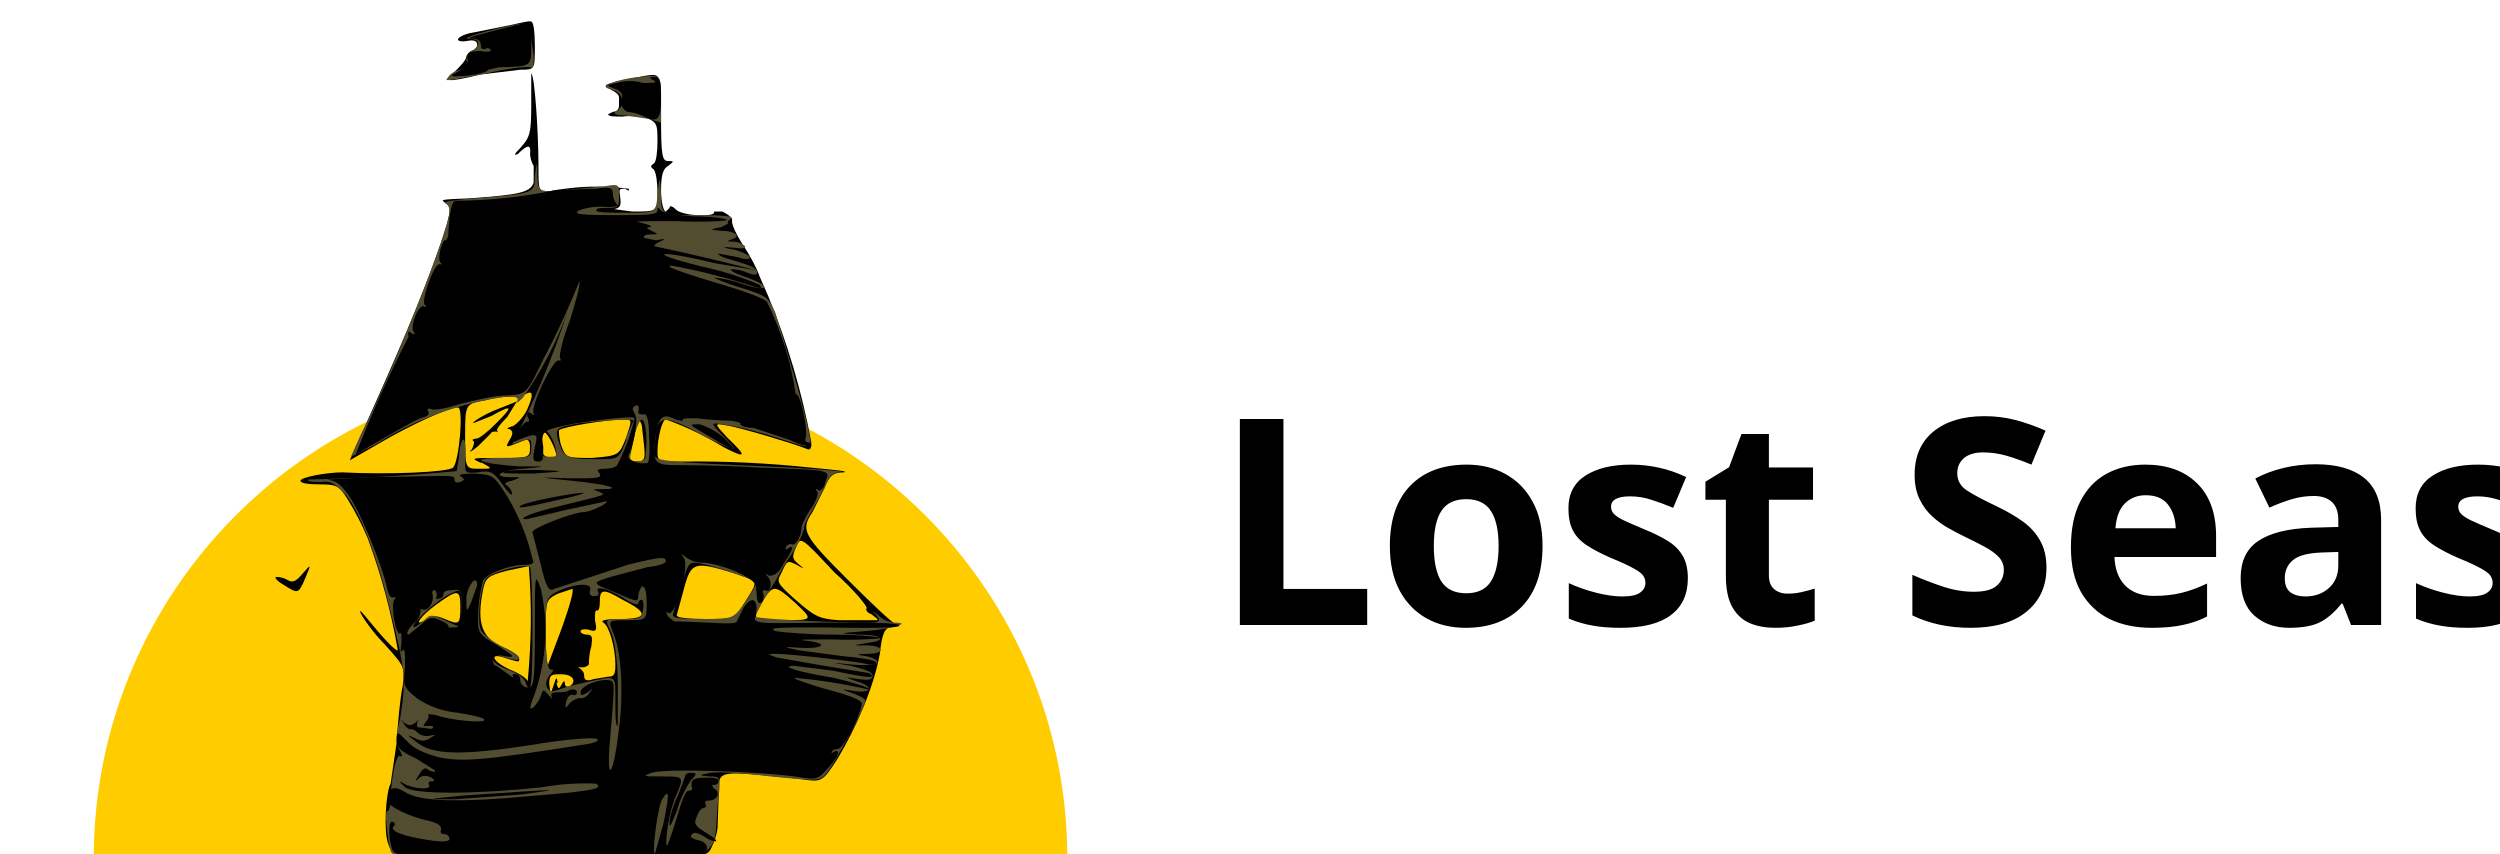
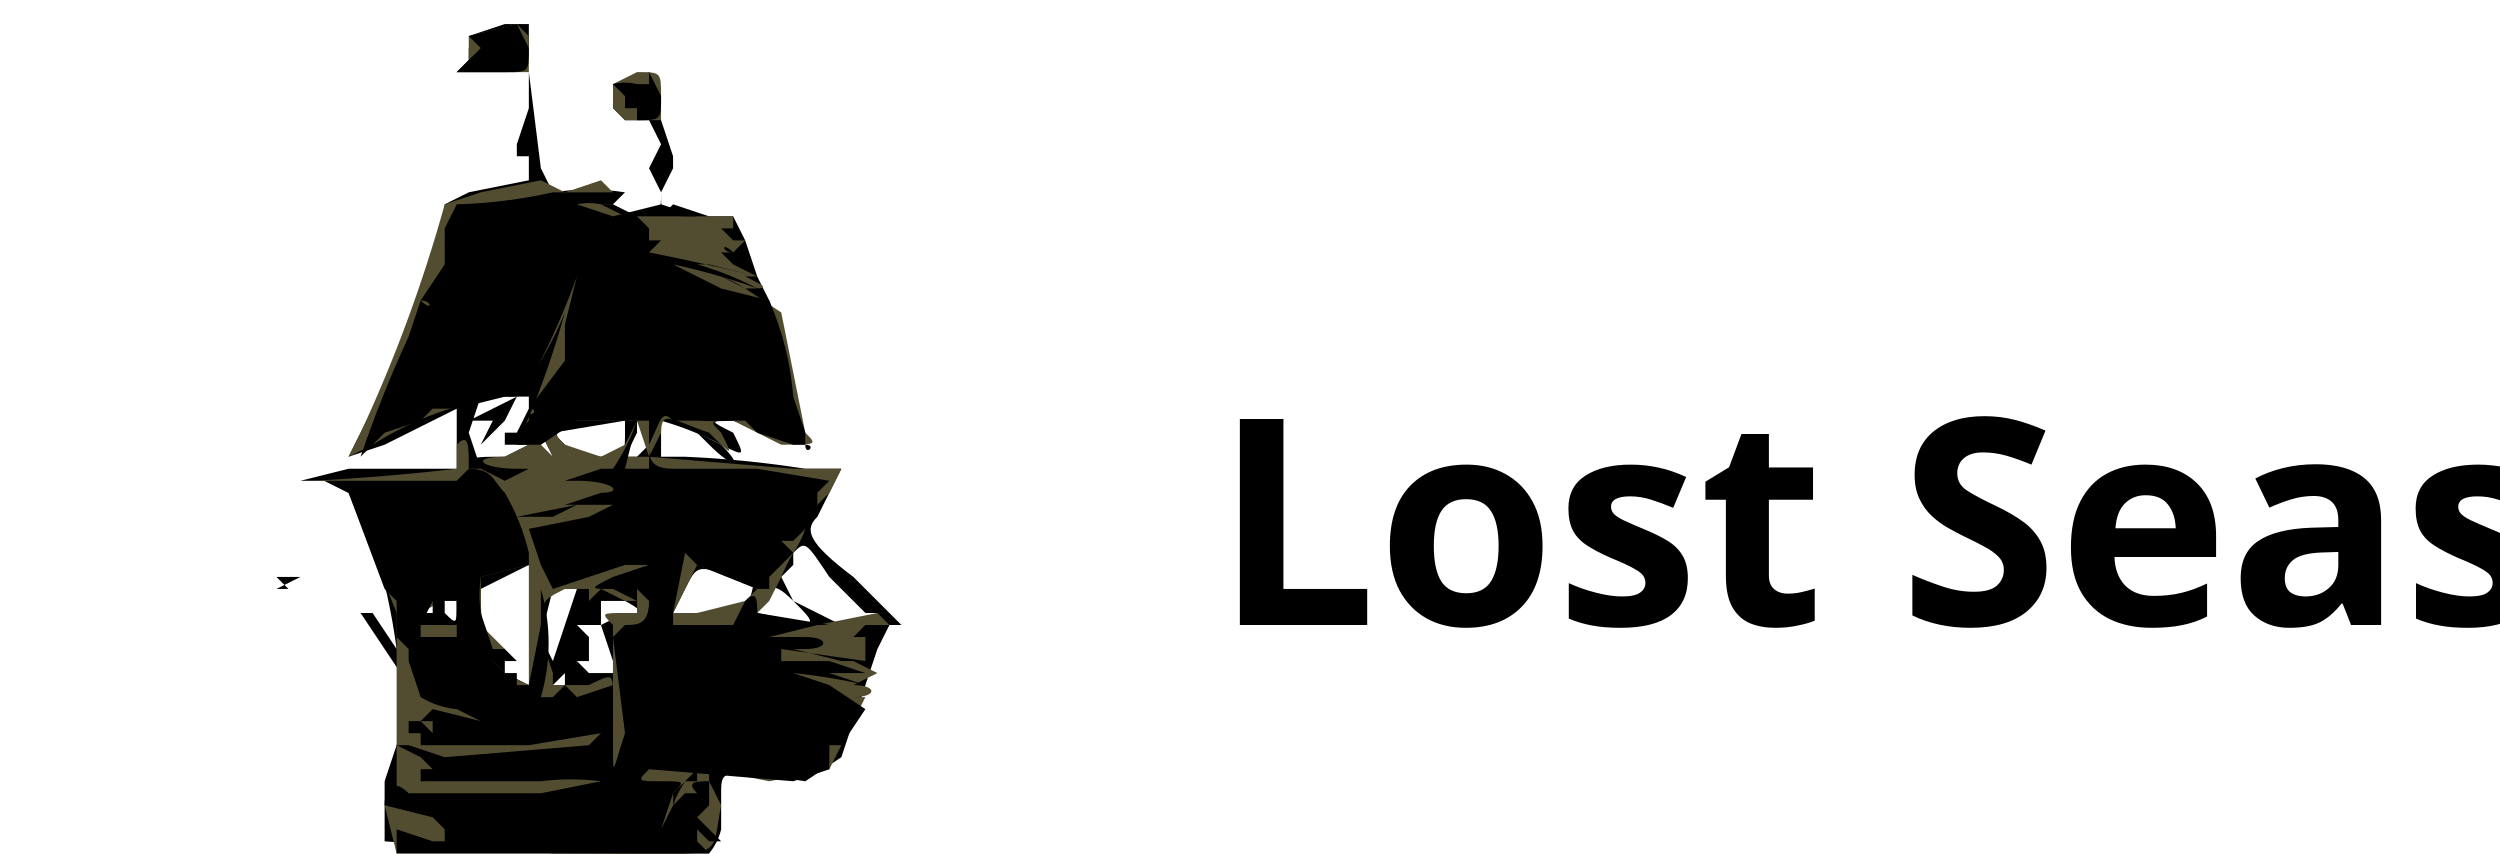
- <svg xmlns="http://www.w3.org/2000/svg" viewBox="0 0 208 71" class="header-panel__logotype" alt="Lost Seas">
-   <ellipse cx="48.3" cy="71.4" fill="#fc0" rx="40.5" ry="40.4" />
-   <path fill="#000" d="M32.3 70.2c-.4-1-.2-4.3.2-5l.5-3.4c.1-1.7.3-3.8.5-4.7.2-1.6.2-1.6-1.5-3.5-1-1-1.8-2.2-2-2.6-.1-.3 0-.2.5.4 1.3 1.6 2.4 2.8 2.6 2.7a53 53 0 00-2.5-9.3 23 23 0 00-1.7-3.3c-.7-1.1-.9-1.2-2.3-1.2-1 0-1.6-.1-1.6-.3 0-.3 2.2-.7 3.5-.7 3.7.2 8.8 0 9.2-.4.5-.5.9-5 .4-5-.8 0-4 1.5-6.4 2.9l-2.6 1.5 2.9-6.5c2.7-6.1 4.3-10.2 5.2-13.2.3-1.2.3-1.4-.1-1.7-.5-.3-.5-.3 2-.4 4.2-.3 5-.5 5.3-1.3v-1.4c-.2-.3-.3-.8-.3-1 .1-.8-.2-.8-1 0-.4.2-.3 0 .2-.5.8-.9.9-1.2.9-3.7V6.1c.3.2.6 5.1.6 7.6 0 2.3 0 2.3 1 2.2a20 20 0 016.5-.2c.1.2 0 .2-.3 0-.5 0-.5 0-.4.7.1.7 0 .9-.5 1l1.5.2c2.1 0 2.1 0 2.1-1.5 0-.9-.1-1.7-.3-2-.3-.2-.3-.3 0-.5.2-.1.3-1 .3-1.8 0-1.4 0-1.6-.9-2-.4-.1-1.4-.2-2-.1-.7 0-1.2 0-1.2-.2l.4-.2c.3 0 .5-.2.5-.5v-.7c0-.2-.2-.4-.6-.6-.7-.4-.7-.4.3-.7l2.5-.5C55 6.1 55 6.1 55 9.8c0 3.2.1 3.6.6 3.6s.5 0 0 .4c-.4.2-.6.7-.6 2 0 1 .2 1.8.4 1.8l.3-.3c0-.2.2-.2.5.1.5.6 3.5.7 3.2.2h.7c.6.3.9.6.8.8 0 .3.3 1 .8 1.8.8 1.2 1.3 2.2 1.5 2.8l.7 1.6a60.9 60.9 0 013.6 12.2c0 .6-.1.7-.5.5-1-.4-5.3-1.7-6.5-1.9-1.1-.2-1.1-.2 0 1 1.7 1.6 1.6 1.8-.3.8a26 26 0 00-4.8-2.3c-.3 0-.7 1.5-.7 2.7 0 .8.1.8 2.2.8a89.3 89.3 0 0110.5.5c2 .2 3.3.3 2.8.4-.9 0-1.2.3-1.6 1.3l-1 2c-1 1.5-.8 1.9 2.9 5.6 2 2 3.8 3.7 4 3.7.3 0 .2.1-.3.2-.6.2-.8.5-1 2.3-.5 2.8-2 6.2-3.5 8.7-1.3 2-1.3 2-3.2 1.7-7-.7-6.7-.8-6.7 1.3l-.1 2.8a5 5 0 01-.5 1.6c-.4.9-.4.9-13.5.9-13 0-13 0-13.4-1.2zm14-13.4c.1.5.2.6.4.2.2-.4.3-.4.3-.1 0 .2.2.3.4.2.6-.4.3-1-.7-1-.8 0-1 0-1 .8.1.9.1.9.4 0 .2-.6.2-.6.3-.1zM44 47.1l-1.9.4c-1.5.4-1.7.6-1.9 1.5-.6 3-.1 4.2 2 5 .6.3 1 .6 1 .8 0 .3 0 .3-1 0-1.6-.6-1.3.2.2.9.8.3 1.5.8 1.5 1a54.6 54.6 0 00.1-9.6zm6.6 9.2c.5 0 .6-.2.6-1 0-1.4-.5-3.2-1-3.5-.3-.2.3-.3 1.4-.3 2.3 0 2.4-.5.2-1.6-1.7-1-1.9-.9-1.9.3 0 .4-.1.6-.2.6-.2-.1-.2.2-.2.8.2.9.1 1-.5.8-.4-.1-.7 0-.7.1 0 .2.3.3.5.3.5 0 .5.2.4 1-.2.6-.2 1.2-.2 1.4 0 .2-.4.4-.8.3h-.1c.3.2.5.4.5.7 0 .4.2.5.8.3zm-3.8-4.2c.6-1.7 1-3.1.8-3.1l-1.2.4c-1 .5-1 .6-1 3.3 0 1.5.1 2.7.2 2.6zm-9.8-.6c1.2.5 1.3.5 1.3-1s-.2-1.5-2-.2c-1.4 1-2 2-.8 1.2.5-.3.8-.3 1.5 0zm36 0l-.5-.4c-.3-.1-.5-.3-.4-.5.1-.1-1-1.5-2.7-3-2.8-3-2.8-3-3.2-2-.3.7-.3.9.2 1.3.6.5.6.5-.1.1-.8-.4-.8-.4-1.3.7-.4.7-.4.8 1.3 2.3 1.5 1.3 1.9 1.5 3.5 1.6a1455.7 1455.7 0 013.2 0zm-11.4-.8c1.6-2.6 1.7-2.2-.5-3-3.3-1-3.6-1-4.2 1.3l-.6 2.2c0 .2 1 .3 2.4.3 2.2 0 2.4 0 2.9-.8zm4.5-.6c-1.8-1.6-1.8-1.5-3 .5-.4 1-.4 1 2 1 2.6 0 2.6 0 1-1.5zM40 38.5c-.9-.4-.8-.4 1.6-.4 2.4 0 2.5 0 2.5-.9 0-.5-.2-.7-.4-.6-1.7.7-1.7.7-1.3 0 .3-.5.3-.7 0-.9-.3 0-.2-.1.1-.2.3 0 .9-.6 1.3-1.3.6-1.3.6-1.8-.1-1.4-.3.2-.7.3-1 .2-.3 0-1.4 0-2.3.3-1.7.3-1.7.3-1.7 3s0 2.7 1.2 2.7c1.1 0 1.1 0 .2-.5zm-.8-1c.2-.4.3-.7.2-.8-.2-.1 0-.2.2-.2.3 0 1-.6 1.7-1.3 1.4-1.4 1.4-1.6-.4-.6l-1.5.6c-.2 0 .5-.5 1.6-1l2-.8-.8 1.3c-.6.6-1 1.1-.8 1.2.1 0 0 .1-.1 0-.2 0-.4 0-.5.2l-1 1c-.6.5-.8.6-.6.3zm14.4-.3l-.2-1.8c-.2-.6-.3-.5-.5.3a47 47 0 01-.4 1.9c-.2.7 0 .8.5.8.6 0 .7-.2.6-1.2zm-7.3.8c0-.6-.8-2.1-1-2-.3.2-.4 1.6 0 1.9.2.2 1 .3 1 0zm5.8-1.6c.5-1.5.5-1.5-.2-1.5-1.3 0-5.1.6-5.4.9 0 .1 0 .7.2 1.3.4 1 .4 1 2.6 1 2.2-.2 2.2-.2 2.8-1.7zM23.5 48.6c-.5-.3-.7-.6-.5-.6.3 0 .7.1 1 .3.4.2.7 0 1.2-.6.7-.8.7-.8.2.4-.6 1.4-.6 1.3-1.9.5zM37.8 6c.4-.4 1-1 1-1.3.1-.3.4-.5.5-.5.2 0 .4-.2.4-.5s-.3-.4-.8-.3c-.5.1-.8 0-.8-.1 0-.2.6-.5 1.3-.6l3-.6c.9-.2 1.7-.4 1.8-.3.2 0 .3 1 .3 2 0 2 0 2-1.2 2l-3.3.4c-2.9.7-3.2.6-2.2-.2z" />
-   <path fill="#524d31" d="M32.5 70.8c-.3-1.2-.5-3.3-.3-3.3s.3-.5.3-1.2c.1-2 .5-3.6.8-3.4.2.1.2 0 0-.4-.4-.6-.4-1.1 0-2.8.5-3 .4-4-.7-8.4-1.2-5-2.6-8.6-3.8-10.1-1-1-1.2-1.2-2.1-1.1-.6 0-1.1 0-1.1-.2a182.6 182.6 0 0012.4-.7l.2-1.3c0-.6.2-1.2.3-1.3.2-.2.3.7.2 2 0 .7 0 .8 1.1.7 1-.2 1.3 0 2 1 .4.6.8 1 .8.8 0-.3-.2-.5-.4-.7-.3-.1-.2-.3.4-.4.8-.3.8-.3-.1-.3-1.7 0-.9-.6 1.1-.7 2-.2 2-.2-.4-.2-3.3-.2-4.4-.7-1.4-.7 2.3 0 2.4 0 2.4-.9 0-.8 0-.8-1.6-.2a74.3 74.3 0 004.6-11 31 31 0 01-3.7 7.1c-.4.4-.6.5-.5.3.2-.3 0-.4-.8-.4a27 27 0 00-11 4l-2 1 .8-1.8c2.7-5.3 7.4-17.2 7.4-18.6 0-.3-.1-.6-.4-.7-.2-.1 1-.3 2.5-.4 5-.4 5-.4 5-1.9.2-1.3.2-1.3.2 0 .1 1.4.1 1.4 2.3 1.2l3.3-.3c1.2-.2 1.2-.2 1.2.8 0 .9 0 1-1 1-.5 0-.9 0-.9.2s1.1.2 2.5.2c2.5 0 2.5 0 2.6-1.6.2-1.5.2-1.5.3.1 0 1.7 0 1.7 3.2 1.7 2 0 3 .1 2.6.3-.3.2-.3.4-.2.4l-.6.3c-1 .2-1 .2 0 .3 1.2 0 1.7.5.9.7-.5.2-.4.2.1.2.4 0 .8.2 1 .4 0 .2-.3.2-1 .1-1-.1-1 0 .2.2.7.2 1.2.5 1.2.6 0 .2-.5.2-1 0l-1.6-.3c-.2 0 .2.3 1 .5 1.7.5 2.2.7 2.2 1.1 0 .2-.3.2-.8 0-.4-.2-1-.3-1.3-.3-.3 0 .1.3 1 .6 2.4.8 2.2 1.4-.2.6a9.7 9.7 0 00-2.2-.5c-.2 0 .7.4 2 .8 2.3.7 2.4.8 3 2.1.7 2.2 2.6 8.6 2.8 10 .3 1.4.3 1.4-2.4.5-1.5-.5-3.4-1-4.3-1.1-1.6-.3-1.6-.3-.3 1 1.2 1.3 1.2 1.3-1.5 0-3.2-1.8-4-1.9-4.2-.5l-.2 1.7c0 .8 0 .8 11.5 1.3 2.7.2 4.6.3 4 .4-.6 0-1 .4-1.3 1.3l-1.1 2c-.3.5-.6 1-.6 1.4a8 8 0 01-1.1 2.2 16 16 0 00-1.2 2l-1 1.6-.8 1.5c0 .1 2.5.3 5.4.4 5 .2 5.2.2 4.8-.4-.5-.6-.5-.6.2 0 .3.3.9.5 1.2.5 1.5 0 0 .5-2.3.7-2.4.2-2.4.2-.7.3 2.1 0 2.5.5.7.7-1.2.2-1.2.2 0 .2 1.5 0 1.6.7.1.7-1 0-1 .1-.1.2.5.1.9.3.9.5s-.8.3-2 .2c-2-.2-2-.2-.2.1 1.2.3 1.8.5 1.8.8 0 .4-.3.4-1.2.3-1.2-.2-1.2-.2-.1.2 1.4.4 1.3 1-.2.8-1.2-.2-1.2-.2-.1.2.5.2 1 .4 1 .6 0 .5-2.5 5.1-3.2 6-.6.7-.6.7-4.7.3-2.3-.3-4.5-.4-5-.3-1 .2-1 .2-.1.3 1 0 1 0 .7 2.5-.4 4.7 1 4.3-14 4.3-12.1 0-13 0-13.2-.6zm25-5.9c.5-.5.5-.6 0-.6-.3 0-.5.1-.5.3l-.6 1.6c-.4.8-.7 1.8-.7 2.3 0 .5.2 0 .6-1a9 9 0 011.2-2.6zm-14.1 1.2c3.5-.5 3.9-.5-5 .1-3 .3-3 .3-.6.3zm8-9.1c0-2.2-.3-3.9-.6-4.5-.5-1-.5-1 1-1 1.4 0 1.6 0 1.7-.8.1-.4 0-.8-.1-.8-.2 0-.3.2-.3.3 0 .2-.6 0-1.3-.5-1.4-.8-2.4-1-2-.4 0 .2 0 .3-.4.3-.3 0-.4-.2-.3-.5.2-.6-1-.6-2.5 0-1.2.6-1.2.6-1.2 3.6 0 2.1.2 3 .4 3 .3 0 .3 0 0 .4-.6.6-.4 1.5.3 1.4l.6-.2.6-.2 1.3-.3c2.8-.6 2.6-.8 2.6 1.6 0 1.1 0 2 .2 2zm-7.1-4.7c0-2.7-.1-5-.2-5.1-.4-.4-3.5.5-3.7 1-.5 1-.7 3.4-.4 4.2.2.4 1 1 1.8 1.4 2 1 1.8 1.5-.4.7-.3-.1-.4 0-.4.3s.5.6 1.2.9c.7.2 1.4.7 1.5 1 .5 1.4.6.2.6-4.4zm-9-.7c.5-.5.6-.5 1.7 0 1.5.7 1.4.8 1.4-1 0-1.7 0-1.7-1.3-1a11 11 0 00-2.1 1.7c-1 1-.7 1.2.3.3zM62 50.1l1-1.6c0-.2-3.2-1.3-4.6-1.6-1.1-.2-1.1-.2-1.7 1.8l-.7 2.4c-.1.3.4.4 2.4.4 2.6 0 2.6 0 3.6-1.4zM52 36.6l.7-1.6c0-.2-2.5 0-4.4.2-2.2.4-2.2.4-1.7 1.9.4 1 .7 1.1 3.1 1.1 1.8 0 1.8 0 2.4-1.6zm1.7 1.4c.2-1.6 0-3.1-.3-3.1s-1 2.3-1 3.2c0 .4 1.3.4 1.3-.1zm-7.4-.2c0-.7-.6-2-1-2-.1 0-.3.5-.3 1.2 0 .9.1 1 .7 1 .3 0 .6 0 .6-.2zM54 9.9l-2-.3c-.7 0-1-.1-.8-.3.9-.4.7-1.6-.2-1.8-.7-.2-.8-.3-.3-.5.3-.2 1.4-.5 2.5-.6C55 6.2 55 6.2 55 8.2v2zM37.3 6.4c.1-.2.5-.5 1-.6.4-.2.7-.5.5-.8 0-.3.1-.6.5-.8.8-.5.6-1-.4-1-.6 0 1.7-.7 4.2-1.2 1-.1 1 0 1 .6l.3 2c0 .8 0 1.1-.3 1-.3-.1-1.9.1-3.6.5-3.7.7-3.5.7-3.2.3z" />
-   <path fill="#000" d="M32.6 70.6c-.3-1-.3-2.5.1-2.2.2 0 .2.3 0 .4-.2.4 1 .8 3 1.1 1.2.2 1.7.1 1.7-.1s-.2-.4-.4-.4c-.3 0-.4-.1-.3-.4 0-.3-.2-.5-1-.7-1.5-.3-3.4-1.2-3.4-1.6 0-1.2.4-1.4 1.4-.8 1.2.8 4.5.9 10.8.3 5-.4 5.7-.6 5.1-1a20 20 0 00-4.5.3c-5.7.6-10.6.6-11.4 0-.6-.6-.6-.6.1-.2 1 .4 2.1.4 1.9 0-.1-.2 0-.3.2-.3.3 0 .3-.1 0-.3-.4-.2-.7-.2-1 0-.4.4-.4.3 0-.3.3-.5.5-.6.8-.3.3.1.5.2.5 0l-1.6-1c-1.3-.6-1.6-.9-1.6-1.5 0-.8 0-.8.9.1.5.6 1.5 1 2.6 1.3 1.9.4 3.6.3 12.4-1.1.6-.1 1-.3.8-.4-.1-.2-2.7 0-5.6.5-5.9.9-8.2.8-9.5-.3-.8-.6-.8-.6-.1-.3.5.3.9.3 1.3 0 .5-.3.5-.3 0-.2-.3.1-.8 0-1-.2-.3-.3-.6-.4-.6-.3-.1 0-.4-.1-.6-.5-.4-.5-.4-.5 0-.1.4.3.6.3 1 0 .3-.3.3-.3.1 0v.4l.9.1c.3.1.5 0 .4-.2h-.6c-.2.1-.2 0 0-.3.3-.3.3-.6.2-.7l.7.1c1 .4 4 .7 4 .4 0-.2-1-.4-2.2-.6a7.1 7.1 0 01-3.4-1.2c-1.1-.9-1.2-1-1-2.6 0-1.1 0-1.6-.2-1.4-.2.3-.2.1-.1-.6 0-.5 0-1-.1-.8-.4.2-.8-2.4-.5-2.8.2-.2.1-.3 0-.2-.3.1-.5-.2-.6-.8-.4-1.8-2-5.8-3-7.4-.8-1.2-1.2-1.5-2-1.6l3.5-.2 6-.1c.8 0 1.2 0 1.1.3 0 .2.2.3.5.2.4-.2.4-.2 0-.5-.2-.1.2-.2 1.2-.2 1.6.1 1.6.2 2.7 1.9a18 18 0 012.1 5.2c.2.4 0 .5-.8.5-1 0-3 .7-3.3 1.3a11 11 0 00-.4 2.4c-.1 2-.1 2 1.6 3 1.5 1 1.5 1 .6.9-.8-.2-1-.1-1 .3 0 .2.1.5.3.5l1 .7.4.3c-.1-.3 0-.4.2-.3.3 0 .4.3.4.6 0 .2.3.5.6.5.5 0 .6-.3.6-4.8 0-4.7 0-4.8.5-3.4a16 16 0 01-.5 8.7c-.4 1-.5 1.4-.2 1.2.3-.2.6-.7.7-1 .2-.6.2-.6.7 0 .2.2.3.3.2.1-.1-.3 0-.4.5-.4.3 0 .8 0 1-.2.4-.1.6 0 .6.2s-.2.3-.4.2c-.2 0-.4.2-.5.6-.1.6-.1.6.4 0 .3-.2.7-.4.8-.3.2 0 .5-.1.7-.4.4-.5.4-.5-.1-.1-.5.3-.6.3-.6 0 0-.7 2.5-1.4 2.7-.8.1.3.1.8-.3 5.4-.2 3.2.4 2 .8-1.6.4-3 .2-6.4-.5-8-.4-1-.4-1 1.2-1s1.6 0 1.6-1.5c0-1-.2-1.4-.4-1.3-.1.1-.3.5-.3.8 0 .5-.1.5-1.9-.3-2-.8-2-.8-.4-1.3l3-.8c.9-.1 1.6-.3 1.6-.5 0-.4-.4-.4-3.2.3l-6.1 2c-.4.3-.7-.2-1.1-2l-.7-2.7c-.2-.3 3.4-1.7 4.3-1.7.5 0 2-.7 1.9-.9l-3.3.7-3.4.8c-.9 0 .6-.6 2.8-1.1 4-1 3.9-.9 3.2-1.2-.6-.2-.5-.2.3-.2 1.8 0 .5-.4-2.5-.7-3-.3-3-.3-.2-.2 2.2 0 2.7 0 2.5-.4-.3-.3-.2-.4.4-.4.5 0 1-.1 1.1-.4a17 17 0 001.4-3.8c0-.2-1.9 0-4.8.4-3 .6-3 .6-2.8 2 0 1 0 1.2-.4 1.2-.5 0-.5-.2-.3-1.2.3-1.2.2-1.2-1.4-.6-.5.3-.5.2 0-.7.3-.5.7-.9.8-.8.1 0 .2-.1 0-.4-.1-.4 0-.5.3-.3.2.2.3.1.2 0-.3-.6 1.7-4.7 2.1-4.4.2 0 .2 0 .1-.2s.2-1.6.8-3.1c.5-1.6.9-3 .8-3.3a64.2 64.2 0 01-3 6.5c-1.4 2.9-1.4 2.9-3 3-1 0-2.7.4-3.9.7-1.2.4-2.3.6-2.5.4-.2 0-.3 0-.2.2.2.2 0 .4-.3.5-.3 0-1.7.8-3.1 1.6l-2.6 1.5A102 102 0 0134 28c-.1-.4 0-.5.2-.3.3.2.4.1.2-.1-.3-.6.5-2.4.9-2.1.2.1.2 0 0-.2-.2-.5.9-3.6 1.3-3.3.2 0 .2 0 0-.2-.2-.4.2-2 .5-1.8 0 0 .2-.2.2-.6.1-1.8.3-2.7.6-2.7a41.5 41.5 0 008.4-.9l3.3-.1c1.3-.2 1.4 0 1.4.5 0 .3.2.7.4.9.1 0-.4.2-1.2.1a5 5 0 00-2 .3c-.6.3 0 .4 3 .4 2.6 0 3.5 0 3.5-.4 0-.3 0-.3.3 0 .1.2 1.2.4 2.8.5 1.5 0 2.7.2 2.7.3 0 .1-2 .2-4.3.1-2.5 0-3.7 0-3 .1.8.2 1.1.3.9.4-.4 0-.3.1.1.3.6.3.6.3 0 .3-.5 0-.7.1-.6.3l1 .2c.8-.2.8-.1.3.1-.4.2-.5.3-.4.4a197.6 197.6 0 018.5 2l-3.5-.6c-5-1.2-5.9-.9-1 .3a25 25 0 014.7 1.5c.2.3.2.3-.3.2a53 53 0 00-7-1.8c-.7 0 .2.4 4.6 1.7 1.6.5 3 1 3.3 1.3a25.3 25.3 0 012.4 7.7c.4-.2 1.1 3.2.8 3.7 0 .2 0 .3.2.3s.3.1.3.3c0 .1-.8 0-1.8-.5l-3-1c-.7 0-1.2-.2-1.1-.4 0 0-.4-.2-1-.2a27 27 0 01-2.6-.2c-.7 0-1.3 0-1.2.1.1.2-.2.1-.6 0-1.1-.6-1.5-.2-1.7 1.8-.2 1.8 0 2 1.8 2 .5 0 3.5 0 6.8.2 6 .2 6 .2 5.6 1.1-.1.6-.4.9-.6.8-.2-.2-.3-.1-.1.1.1.2-.1.8-.5 1.4-.4.5-.7 1.2-.8 1.5 0 .8-.5 1.6-.8 1.5-.1-.1-.4 0-.5.2-.1.2 0 .3.2.1.5-.3.4.1-.4 1.3-.4.8-.8 1-1.2 1-.4-.2-.4-.2-.1.1.4.4.2 1.4-.2 1.1-.2 0-.3 0-.2.3.1.2 0 .6-.1.7-.4.2-.4 0-.5-1.3 0-.7-3-2-4.7-2-.4 0-1-.3-1.2-.5-.4-.3-.4-.3-.1.1.5.7-.7 5-1.3 4.6-.2-.2-.2 0 0 .3.3.3.6.5.7.4l2.6.1c1.6.1 2.4.1 2.4-.1l.6-1.2c.7-1 1.2-.6 1 .6-.3.8-.3.8 5.7.7 3.3 0 6.1 0 6.2.2.2.2-.7.3-6.5.2-3.3 0-4.5 0-3.8.3.5.1 2.7.3 4.8.3 2.2 0 4 .2 4 .3 0 0-1.8.2-4 .1-2.1 0-3.2 0-2.3.1 2 .2 1.6.7-.4.6-1.5-.1-1.5-.1-.2.2l3.8.5c1.3.1 2.5.3 2.7.5 0 .2-.3.3-1 .1-1.7-.3-6.3-.8-7.3-.8-.8 0-.8 0 0 .3l4 .7 3.7.6c.8.5-.2.4-3-.2l-3.2-.4c-1.3 0 .2.5 3.3 1 1.6.4 3 .8 3 1a45.1 45.1 0 00-6.2-1c-.4 0 .7.4 2.4.9 2.3.6 3.2 1 3.1 1.3-.2 1.2-1.6 3.8-2 3.7l-.4.1c-.2.3-.1.3 0 .2.7-.4.5.3-.4 1.3s-.9 1-2.8.7c-2.9-.4-10.7-.7-11.9-.3-.8.3-.7.3.9.3 1.8 0 1.8 0 1.2 1.5-.4.8-.7 2.2-.8 3.1-.2 1.9 0 1.5 1-1.8.3-1 .6-1.7.8-1.6l.3-.1c-.2-.8 0-1 1.1-1 .6 0 1.1 0 1.1.3 0 .1-.1.3-.4.3-.2 0-.2 0 0 .3.6.3.3 1-.4 1-.3 0-.4.1-.3.3.1.2 0 .3-.1.3-.2 0-.5.3-.6.7-.3.6-.2.8.6 1.3.5.3 1 .6 1 .8 0 0-.5 0-1-.4-.5-.3-.9-.4-1-.2-.3.2 0 .4.5.5.5.1.8.4.7.8 0 .5-1.1.5-13 .6-12.9 0-12.9 0-13.2-.7zm22.6-2.1c.5-2.4.5-3-.1-2-.4.6-.9 4.8-.6 4.5zM35 52c.7-.7 1-.7 1.6-.4.5.2.8.4.7.6h.5c.5 0 .6-.4.6-1.6 0-1.5 0-1.6-.8-1.5-.4 0-.7.1-.7.3 0 .2-.1.4-.4.4-.2.1-.3 0-.2-.1.1-.2 0-.5-.1-.6-.2 0-.3.1-.2.4.1.7-.4 1.4-.9 1.2-.2-.1-.2 0-.1 0 0 .3-.1.7-.4 1-.6.5-.9 1.1-.6 1.1zm4.7-3.3c0-1-.8 0-.9 1 0 1.3 0 1.3.4.4zM54 36.3c0-1.4-.2-2-.5-1.8l-.4-.1c.1-.6 0-.8-.3-.6-.2.1-.2.3 0 .6.3.4.1 1.9-.5 3.5-.2.4 1 .8 1.6.6.1-.1.2-1 .1-2.2zm-10.7 5.8c.2-.3 4.4-1.1 5.2-1.1.3 0-.6.3-2.1.6-3 .7-3.4.7-3.1.5zm-1.4-2.8c.1-.2 1.4-.2 2.8-.2 2.5.1 2.5.1-.3.3-1.5 0-2.7 0-2.5-.1zm17.1-3c-1.7-1-1.8-1-.8-1 .7.2 1.6.7 2.1 1.2 1.2 1.2 1 1.2-1.3-.2zM53.4 9.6l-.6-.2-.6-.1c-.4-.2-.6-.6-.5-1 .2-.4 0-.7-.5-.9-.8-.3-.8-.3.1-.5a4 4 0 012.2 0c.9 0 1.2 0 .9-.2-.4-.2-.4-.3 0-.3.5 0 .6.3.6 1.8 0 1.8-.3 2.1-1.6 1.4zM38.2 5.9c.5-.3.8-.7.7-1-.2-.5.5-.8 1.4-.6.4 0 .6 0 .5-.2a.4.4 0 00-.5 0c-.2 0-.3-.1-.3-.4 0-.3-.3-.5-.7-.5-.7 0 0-.2 4-1.2.9-.2.9-.2.9 1.6 0 2 .1 1.9-2.7 2l-.9.2c0 .2-.9.4-1.7.5-1.6.1-1.6.1-.7-.4z" />
-   <text x="101" y="52" class="header-panel__logotype__text" font-family="Montaga" font-size="24" font-weight="700">
-     <tspan>Lost Seas</tspan>
-   </text>
+ <svg xmlns="http://www.w3.org/2000/svg" class="header-panel__logotype" viewBox="0 0 208 71">
+   <defs />
+   <g class="logo-weather" id="weather-sunset" fill-opacity="0">
+     <ellipse cx="48.3" cy="71.4" fill="#fc0" rx="40.5" ry="40.4" />
+   </g>
+   <g class="logo-weather" id="weather-cloudy" fill-opacity="0" transform="translate(14 30) scale(1.14394)">
+     <path fill="#f0f5f7" d="M9-4a12 12 0 0124-4 9 9 0 010 17H9A7 7 0 019-4zm0 0" />
+     <path fill="#dde9ed" d="M41 1c0 3-2 6-5 7a8 8 0 00-7-12 12 12 0 00-18-6 12 12 0 0122 2c4 0 8 4 8 9zm0 0" />
+     <path fill="#c4e1e8" d="M64 11a14 14 0 00-27-4 10 10 0 001 19h26a8 8 0 000-15zm0 0" />
+     <path fill="#a4d5dd" d="M71 19c0 4-3 7-7 7h-1l1-3c0-4-3-8-7-8A14 14 0 0040 3a14 14 0 0124 8c4 1 7 4 7 8zm0 0" />
+     <path fill="#f6cb43" d="M60 4a17 17 0 11-33 0 17 17 0 0133 0zm0 0" />
+     <path fill="#fab03c" d="M43 20a16 16 0 01-3-32A16 16 0 0059 7c-1 7-8 13-16 13zm0 0" />
+     <path fill="#f8e98e" d="M69 5h-4a1 1 0 010-2h4a1 1 0 110 2zM62-6a1 1 0 010-2l3-2a1 1 0 111 2l-3 2zm-8-8v-1l-1-1 2-3a1 1 0 112 1l-2 3zm-11-3l-1-1v-4a1 1 0 112 0v4zm-11 3l-1-1-1-3a1 1 0 011-1l2 3a1 1 0 01-1 2zm0 0" />
+     <path fill="#c4e1e8" d="M36 11a14 14 0 00-26-4 10 10 0 000 19h26a8 8 0 000-15zm0 0" />
+     <path fill="#a4d5dd" d="M43 19c0 4-3 7-7 7h-1l1-3c0-4-3-8-7-8A14 14 0 0013 3a14 14 0 0123 8c4 1 7 4 7 8zm0 0" />
+     <path fill="#f0f5f7" d="M58 24a14 14 0 00-26-4 10 10 0 000 19h26a8 8 0 000-15zm0 0" />
+     <path fill="#dde9ed" d="M65 32c0 4-3 7-7 7h-1l1-3c0-4-3-8-7-8a14 14 0 00-16-12 14 14 0 0123 8c4 0 7 4 7 8zm0 0" />
+     <path fill="#f0f5f7" d="M55 24l-1-1-1-2a1 1 0 112-1l1 2a1 1 0 01-1 2zm-3-5l-1-1a9 9 0 00-7-2 2 2 0 110-3c4 0 7 2 9 4a1 1 0 01-1 2zm-41 9a10 10 0 0119-2 7 7 0 010 13H12a6 6 0 01-1-11zm0 0" />
+     <path fill="#dde9ed" d="M37 32c0 4-3 7-7 7a7 7 0 00-4-11 10 10 0 00-11-7 10 10 0 0115 5c4 0 7 3 7 6zm0 0" />
+   </g>
+   <g class="logo-weather" id="weather-rainy" fill-opacity="0" transform="matrix(0.1594241,0,0,0.1594241,17.96842,0.3724373)">
+     <path style="fill:#a0ecff" d="M 8,375 A 8,8 0 0 1 2,362 L 136,228 a 8,8 0 0 1 11,10 L 13,373 Z m 0,0 m 16,-50 a 8,8 0 0 1 -5,-13 l 17,-17 a 8,8 0 0 1 11,11 l -18,17 z m 0,0 m 34,77 a 8,8 0 0 1 -6,-13 l 17,-17 a 8,8 0 0 1 11,11 l -17,17 z m 0,0 m 294,-27 a 8,8 0 0 1 -5,-13 L 481,228 a 8,8 0 0 1 11,10 L 357,373 Z m 0,0" />
+     <path style="fill:#a0ecff" d="m 308,359 a 8,8 0 0 1 -6,-13 l 60,-60 a 8,8 0 0 1 11,11 l -60,59 c -1,2 -3,3 -5,3 z m 0,0 m -45,44 a 8,8 0 0 1 -5,-13 l 19,-19 a 8,8 0 1 1 11,11 l -19,19 z m 0,0 m 21,-95 a 8,8 0 0 1 -5,-13 l 59,-59 a 8,8 0 0 1 10,11 l -58,59 z m 0,0" />
+     <path style="fill:#6d6d6d" d="m 445,124 a 131,131 0 0 0 -254,-38 89,89 0 0 0 1,177 h 250 a 70,70 0 0 0 3,-139 z m 0,0" />
+     <path style="fill:#565656" d="m 512,193 c 0,39 -31,70 -70,70 h -5 A 70,70 0 0 0 378,161 131,131 0 0 0 219,41 131,131 0 0 1 445,124 c 37,1 67,32 67,69 z m 0,0" />
+     <path style="fill:#6d6d6d" d="m 410,116 c -3,0 -6,-2 -7,-6 l -5,-15 a 8,8 0 1 1 14,-6 l 5,18 a 8,8 0 0 1 -7,9 z m 0,0 M 385,71 c -2,0 -4,-1 -5,-3 a 91,91 0 0 0 -66,-28 8,8 0 0 1 0,-15 c 29,0 56,12 77,33 a 8,8 0 0 1 -6,13 z m 0,0" />
+     <path style="fill:#a09d9c" d="m 84,163 a 94,94 0 0 1 182,-27 63.502,63.502 0 0 1 -1,127 H 86 A 50.01,50.01 0 0 1 84,163 Z m 0,0" />
+     <path style="fill:#82807f" d="m 328,200 c 0,34 -27,62 -62,63 A 63,63 0 0 0 220,157 94,94 0 0 0 118,97 93,93 0 0 1 266,136 c 34,1 62,29 62,64 z m 0,0" />
+     <path style="fill:#a0ecff" d="m 328,403 a 8,8 0 0 1 0,-15 8,8 0 0 1 0,15 z m 0,0 m 91,-51 a 8,8 0 0 1 0,-16 8,8 0 0 1 0,16 z m 0,0 M 39,421 a 8,8 0 0 1 0,-15 8,8 0 1 1 0,15 z m 0,0" />
+   </g>
+   <g class="logo-weather" id="weather-sunny" fill-opacity="0" transform="matrix(0.52,0,0,0.52,30,0)">
+     <circle style="fill:#fedb41" cx="64" cy="64" r="39.2" id="circle846" />
+     <path d="M 95,66 A 2,2 0 0 1 93,64 30,30 0 0 0 64,35 2,2 0 0 1 64,31 33,33 0 0 1 97,64 2,2 0 0 1 95,66 Z M 64,17 a 47,47 0 0 1 9,1 V 16 C 73,8 64,2 64,2 64,2 55,8 55,16 l 1,2 a 47,47 0 0 1 8,-1 z m 0,94 a 47,47 0 0 0 9,-1 v 2 c 0,8 -9,14 -9,14 0,0 -9,-6 -9,-14 l 1,-2 a 47,47 0 0 0 8,1 z M 97,31 a 47,47 0 0 1 6,6 l 1,-1 c 6,-5 4,-16 4,-16 0,0 -11,-2 -16,4 l -1,1 a 47,47 0 0 1 6,6 z M 31,97 a 47,47 0 0 0 6,6 l -1,1 c -5,6 -16,4 -16,4 0,0 -2,-11 4,-16 l 1,-1 a 47,47 0 0 0 6,6 z m 80,-33 a 47,47 0 0 1 -1,9 h 2 c 8,0 14,-9 14,-9 0,0 -6,-9 -14,-9 l -2,1 a 47,47 0 0 1 1,8 z m -94,0 a 47,47 0 0 0 1,9 H 16 C 8,73 2,64 2,64 2,64 8,55 16,55 l 2,1 a 47,47 0 0 0 -1,8 z m 80,33 a 47,47 0 0 1 -6,6 l 1,1 c 5,6 16,4 16,4 0,0 2,-11 -4,-16 l -1,-1 a 47,47 0 0 1 -6,6 z M 31,31 a 47,47 0 0 0 -6,6 l -1,-1 c -6,-5 -4,-16 -4,-16 0,0 11,-2 16,4 l 1,1 a 47,47 0 0 0 -6,6 z" fill="#fea832" />
+   </g>
+   <g class="logo-weather" id="weather-night" fill-opacity="0" transform="matrix(0.1176608,0,0,0.1176608,32.7635,10.70916)">
+     <path fill="#ffdc52" fill-rule="evenodd" d="M427 50c92 92 96 240 9 335-76 55-173 80-172 82A244 244 0 0137 334c-9-18-5-21 10-10A221 221 0 00356 15c-11-15-8-19 10-10 22 11 43 26 61 45z" clip-rule="evenodd" />
+     <path fill="#eff6ff" fill-rule="evenodd" d="M194 148a54 54 0 00-54 62 31 31 0 007 62h101a46 46 0 10-5-93c-9-19-28-31-49-31zM364 353c21 0 39 13 46 31a40 40 0 0126 1c13 6 22 17 24 31a48 48 0 010 96H312a49 49 0 01-29-88l-1-10a37 37 0 0139-37c9-14 25-24 43-24z" clip-rule="evenodd" />
+     <path fill="#ffd21e" fill-rule="evenodd" d="M282 13l15 30 30 15c4 2 4 4 0 6l-30 15-15 31c-2 4-4 4-6 0l-15-31-31-15c-4-2-4-4 0-6l31-15 15-30c2-4 4-4 6 0zM58 74l16 30 30 15c4 3 4 4 0 6l-30 16-16 30c-2 4-3 4-5 0l-16-30-30-16c-4-2-4-3 0-6l30-15 16-30c2-4 3-4 5 0z" clip-rule="evenodd" />
+     <path fill="#ffc831" fill-rule="evenodd" d="M436 385A244 244 0 00366 5c-18-9-21-5-10 10 11 14 34 29 44 45 70 108 81 199 2 310l8 14a40 40 0 0126 1z" clip-rule="evenodd" />
+     <path fill="#d9eeff" fill-rule="evenodd" d="M508 464c0-26-21-48-48-48a40 40 0 00-50-32 50 50 0 00-46-31c-16 0-29 7-39 18 42 12 73 47 73 89 0 19-6 37-17 52h79c27 0 48-21 48-48zM248 272a46 46 0 10-5-93 54 54 0 00-66-29 79 79 0 0114 121z" clip-rule="evenodd" />
+   </g>
+   <g>
+     <path d="M32 70v-5l1-3 1-5-2-3-2-3h1l2 3a53 53 0 00-2-9 23 23 0 00-2-4l-2-1h-2l4-1h9v-5l-6 3-3 1 3-6 5-13v-2l2-1 5-1v-1-1h-1v-1l1-3V6l1 8 1 2a20 20 0 016 0l-1 1 2 1c2 0 2 0 2-2l-1-2 1-2-1-2h-2l-1-1h1V8l-1-1c-1 0-1 0 0 0l3-1 1 4 1 3v1l-1 2v2l1-1 3 1h2l1 2 1 3 1 2a61 61 0 013 12c1 0 0 1 0 0l-6-2c-2 0-2 0 0 1 1 2 1 2-1 1a26 26 0 00-5-2v3h2a89 89 0 0110 1h3l-1 2-1 2c-1 1-1 2 3 5l4 4h-1l-1 2-3 9-3 2c-7-1-7-1-7 1v3a5 5 0 01-1 2H46l-14-1zm14-13h1v-1l-1 1c0 1 0 1 0 0s0-1 0 0zm-2-10l-2 1-2 1c0 3 0 4 2 5l1 1h-1v1l2 1a55 55 0 000-10zm7 9v-1l-1-3 2-1c2 1 2 0 0-1h-2v2h-1-1l1 1v2h-1l1 1c0 1 0 1 0 0zm-4-4l1-3h-2l-1 4 1 2zm-10-1c1 1 1 1 1-1s0-1-2 0l-1 1h2zm36 0h-1l-3-3c-2-3-2-3-3-2v1c1 0 1 0 0 0l-1 1 1 2 4 2a1456 1456 0 013 0zm-11 0c1-3 1-3-1-3-3-1-3-1-4 1l-1 2h6zm4-1c-2-2-2-1-3 1l2 1c3 0 3 0 1-2zM40 39c-1-1-1-1 2-1l2-1h-2v-1h1l1-2v-1h-4l-1 3 1 3c1 0 1 0 0 0zm-1-1v-1h1l1-2c2-1 2-1 0 0h-2l2-1 2-1-1 2-1 1c1 0 0 0 0 0l-1 1h-1zm15-1l-1-2v1a47 47 0 01-1 2h1l1-1zm-8 1l-1-2v2h1zm6-2v-1l-6 1 1 1 2 1c3 0 3 0 3-2zM24 49l-1-1h2c1-1 1-1 0 0l-2 1zM38 6l1-1V4h1l-1-1h-1 1l3-1h2v2l-1 2h-5z" />
+     <path fill="#524d31" d="M33 71l-1-4 1-1v-3-1-2-9l-4-10-2-1h-1a183 183 0 0012-1v-1-1c1-1 1 0 1 2h1l2 1 1 1-1-1h0l2-1h-1c-3 0-4-1-1-1l2-1h-1a74 74 0 004-11 31 31 0 01-4 7s0 1 0 0h-1a27 27 0 00-11 4l-2 1 1-2a122 122 0 007-19l3-1 5-1c0-2 0-2 0 0l2 1 3-1 1 1v1h-1l2 1c3 0 3 0 3-2 0-1 0-1 0 0 0 2 0 2 3 2h3v1h-1c-1 0-1 0 0 0l1 1c-1 0-1 0 0 0h1l-1 1c-1-1-1 0 0 0h0-1l1 1 2 1h-1l-1-1 1 1c2 1 2 1 0 1a10 10 0 00-2-1l2 1 3 2 2 10c1 1 1 1-2 1l-4-2c-2 0-2 0-1 1 1 2 1 2-1 0-3-1-4-2-4 0l-1 2 12 1h4l-1 2-2 2v1a8 8 0 01-1 2 16 16 0 00-1 2l-1 2-1 1 5 1 5-1 1 1h-2l-1 1h1v1c2 0 2 0 0 0v1h-1c-2 0-2 0 0 0l2 1-2 1c-1-1-1-1 0 0 2 0 2 1 0 1-1-1-1-1 0 0h1l-3 6-5 1-5-1v1l1 2c-1 5 1 4-14 4H33zm25-6v-1l-1 1-1 1v1a9 9 0 011-2zm-15 1h-5c-3 0-3 0 0 0zm8-9v-5c-1-1-1-1 1-1h1v-1h-1l-2-1-1 1v-1h-2c-2 1-2 1-2 4l1 3v1h3c2-1 2-1 2 1v2zm-7-5v-5l-4 1v4l2 2h-1v1l1 1 2 1v-5zm-9 0h2c2 0 1 0 1-1 0-2 0-2-1-1a11 11 0 00-2 1v1zm27-2l1-1-5-2-1 2-1 2h2l4-1zM52 37l1-2h-5c-2 1-2 1-1 2l3 1 2-1zm2 1l-1-3-1 3h2zm-8 0l-1-2v1l1 1zm8-28h-2l-1-1V7c-1 0-1 0 0 0l2-1c2 0 2 0 2 2v2zM37 6h1l1-1V4 3l4-1 1 1v3h-7z" />
+     <path d="M33 71v-3 1l3 1h1v-1l-1-1-4-1c0-2 1-2 2-1h11l5-1a20 20 0 00-5 0H34c-1 0-1 0 0 0h1v-1h1l-1-1-2-1h1l3 1 12-1 1-1-6 1h-9v-1h-1v-1c-1 0-1 0 0 0h1l1 1v-1h-1l1-1 4 1-2-1a7 7 0 01-3-1l-1-3v-1l-1-1s0-1 0 0v-3l-1-1-3-8-2-1h11c1 0 1 0 0 0l1-1c2 0 2 1 3 2a18 18 0 012 5v1l-4 1a11 11 0 000 3l1 3 1 1h-1l1 1h1v1h1l1-5v-3a16 16 0 010 9l-1 1 1-1h1l1-1 1 1c0 1 0 0 0 0h-1 2c0-1 0-1 0 0h-1l3-1v5c0 3 0 2 1-1l-1-8 1-1c1 0 2 0 2-2l-1-1v1l-2-1c-2 0-2 0 0-1l3-1h-2l-6 2-1-2-1-3 5-1 2-1h-4l-3 1 3-1 3-1c-1 0-1 0 0 0 2 0 1-1-2-1h-1l3-1h1a17 17 0 002-4h-5l-3 2v1-1h-2v-1l1-1v-1c0 1 1 0 0 0l3-4v-3l1-4a64 64 0 01-3 7c-1 3-1 3-3 3l-4 1h-2l-1 1-3 1-2 2a102 102 0 014-10c1 0 1 0 0 0l1-3c1 1 1 0 0 0l2-3v-2-1l1-2a42 42 0 008-1h5v1h-1a5 5 0 00-2 0l3 1 4-1 3 1h-5l1 1c1 0 1 0 0 0v1h1l-1 1a198 198 0 019 2l-4-1h-1a25 25 0 015 2 53 53 0 00-7-2l4 2 4 1a25 25 0 012 8l1 3v1h-1l-3-1-1-1h-1a27 27 0 01-3 0h-1-1c-1-1-1 0-2 2 0 1 0 2 2 2h7l6 1-1 1v1l-1 2-1 1h-1l1 1-1 1-1 1v1h-1v0l-5-2-1-1-1 5c-1 0-1 0 0 0v1h5l1-2c1-1 1 0 1 1l6 1h-1l-4 1h5-2c2 0 2 1 0 1h-1l4 1h2l-7-1v1h4l3 1h-3l-3-1 3 1 3 1a45 45 0 00-6-1l3 1 3 2-2 3h-1v2l-3 1-12-1c-1 1-1 1 1 1s2 0 1 1l-1 3 1-2 1-1h1c-1-1 0-1 1-1h0v2l-1 1 1 1 1 1h-1l-1-1v1l1 1H33zm22-3v-1 4zM35 53h3v-1-2h-1v1h-1v-1l-1 2v1l-1 1zm5-3l-1 1c0 1 0 1 0 0zm14-13v-2h-1l-1 4h2v-2zm-11 6l5-1-2 1h-3zm-1-3h2-2zm17-3l-1-1 2 1c2 2 1 2-1 0zm-6-26V9h-1V8l-1-1c-1 0-1 0 0 0a4 4 0 012 0h1V6l1 2c0 2 0 2-2 2zM38 6l1-1 1-1h0l-1-1 4-1 1 2c0 2 0 2-2 2h-1-3z" />
+   </g>
+   <g>
+     <text x="101" y="52" class="header-panel__logotype__text" font-family="Montaga" font-size="24" font-weight="700">
+       <tspan>Lost Seas</tspan>
+     </text>
+   </g>
</svg>
